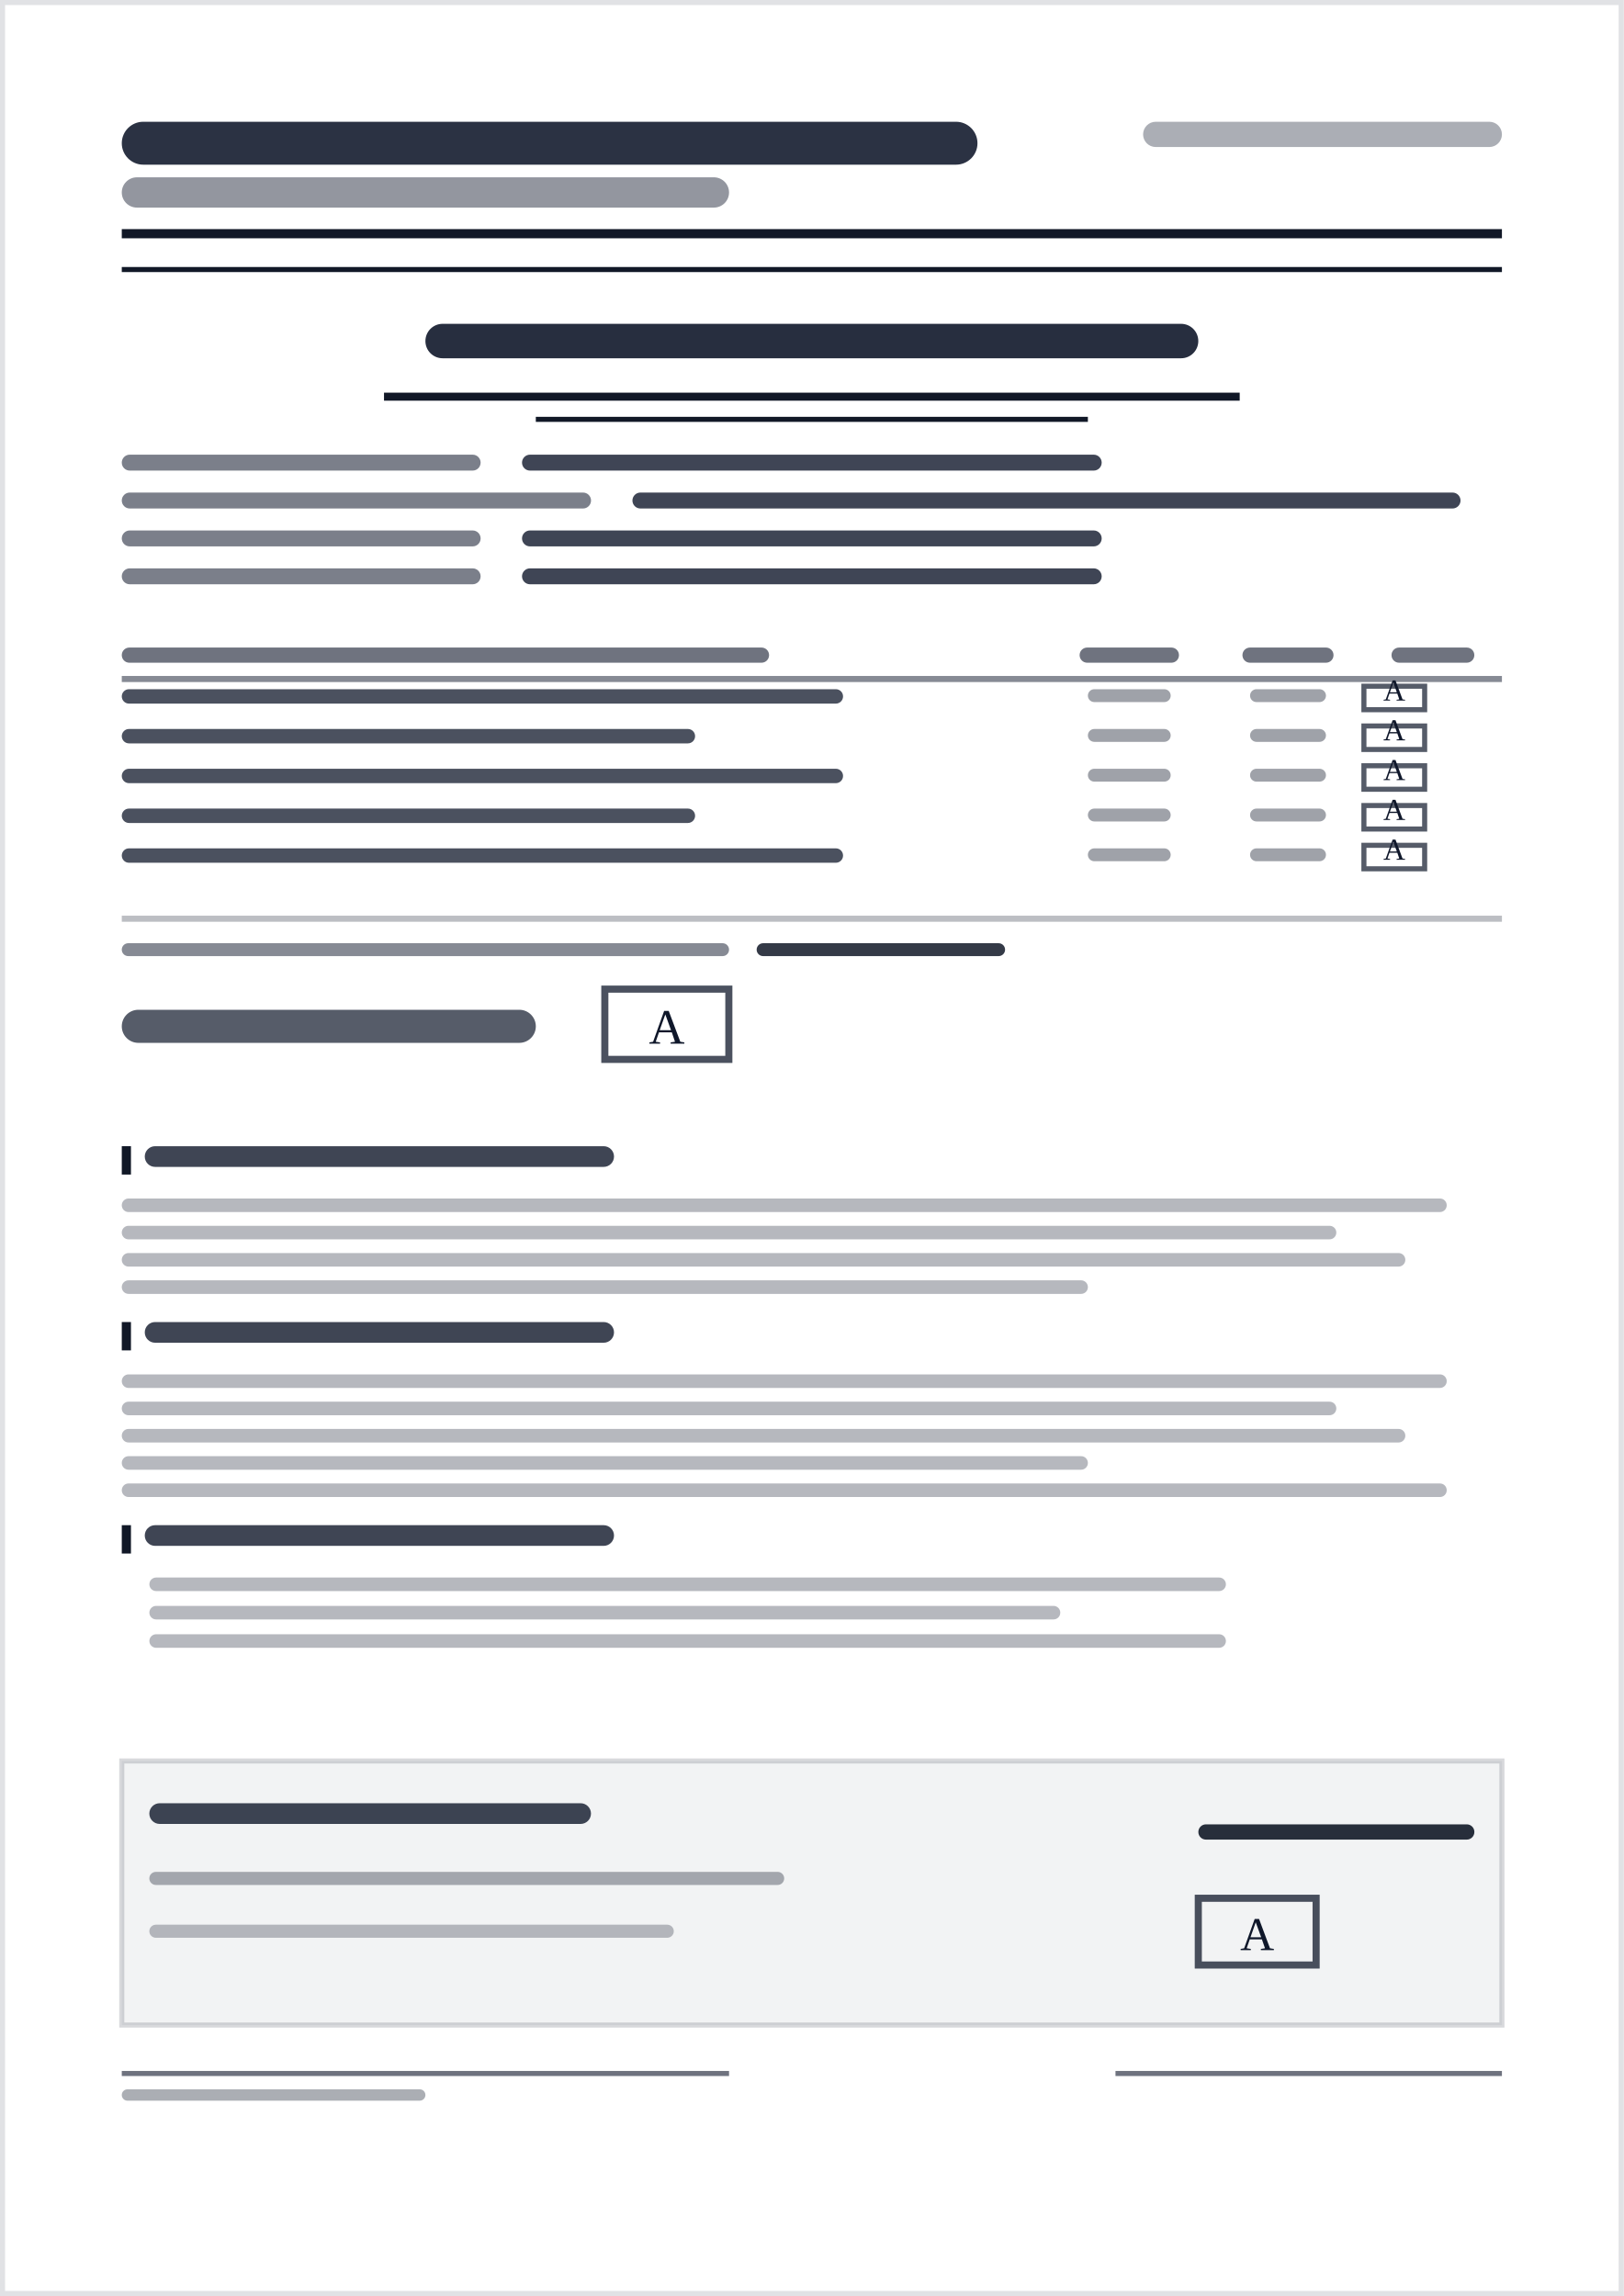
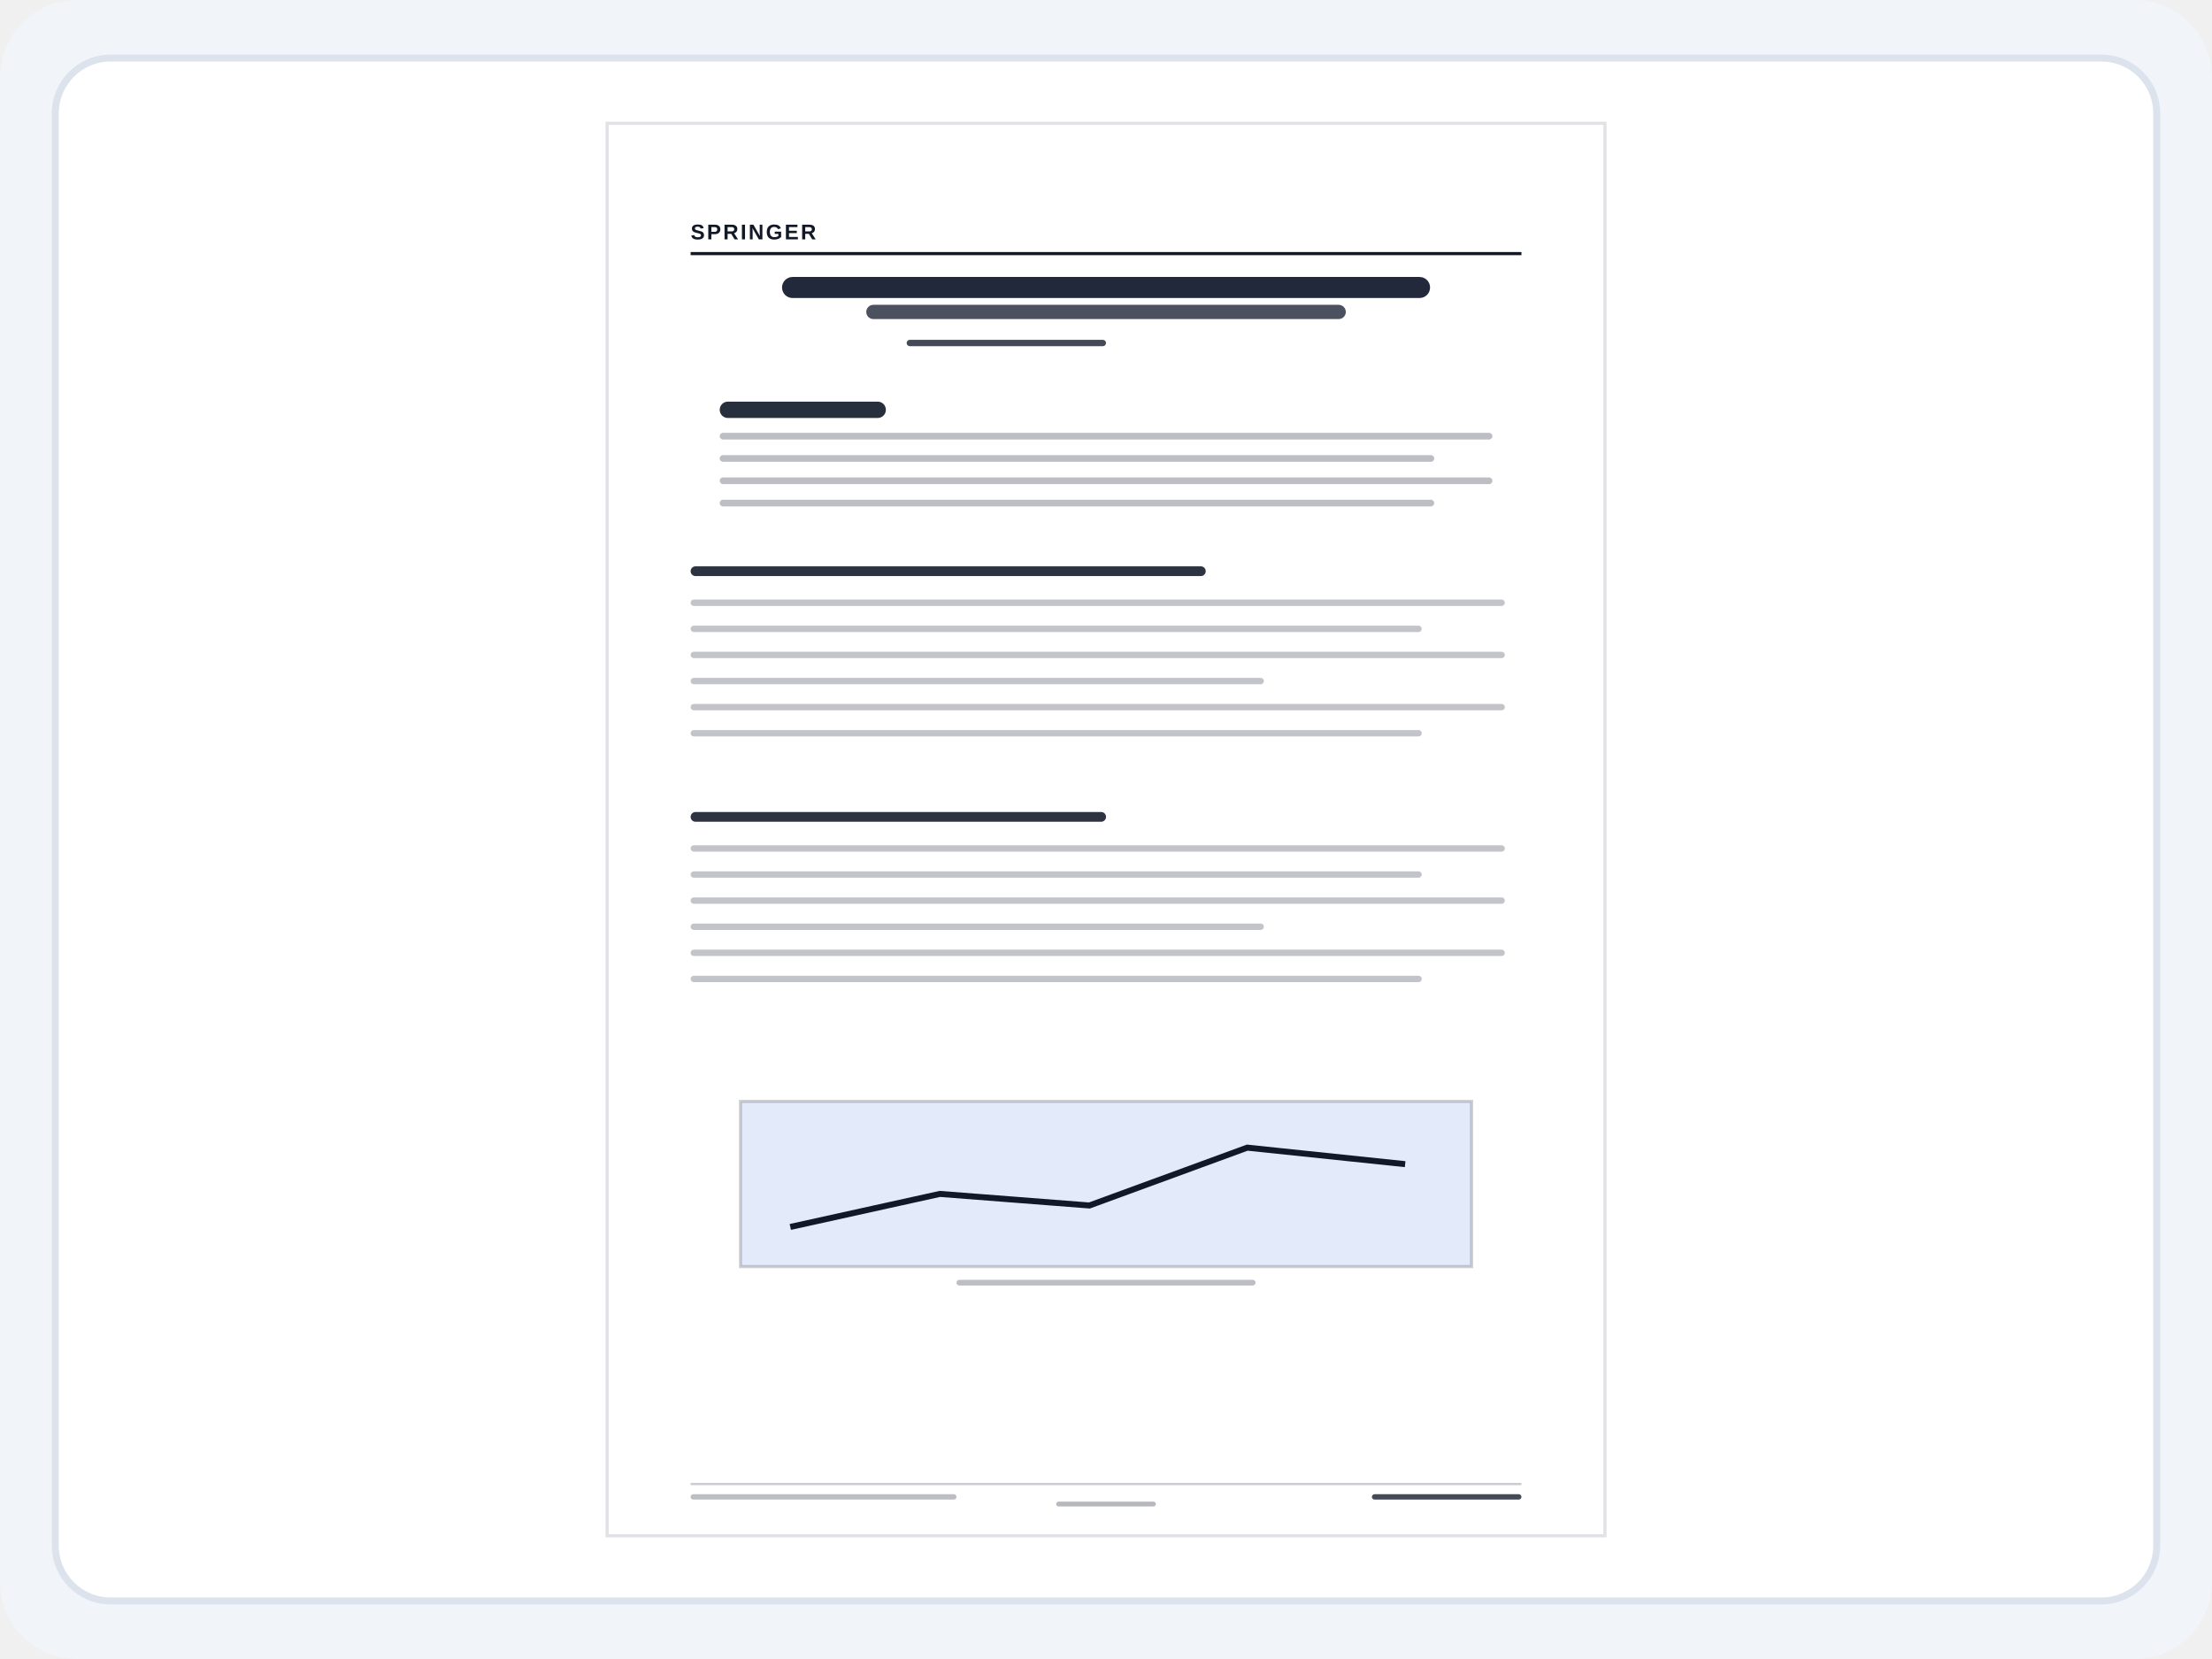
- <svg xmlns="http://www.w3.org/2000/svg" width="320" height="452.57" viewBox="0 0 320 452.57" role="img" aria-label="springer-llncs template preview">
-   <rect width="320" height="452.57" fill="#FFFFFF" />
-   <rect x="0.5" y="0.5" width="319" height="451.57" fill="none" stroke="#0F172A1f" />
-   <rect x="24" y="24" width="168.64" height="8.46" rx="4.23" fill="#0F172A" opacity="0.88" />
-   <rect x="24" y="34.95" width="119.68" height="5.97" rx="2.99" fill="#0F172A" opacity="0.45" />
-   <rect x="225.28" y="24" width="70.72" height="4.98" rx="2.49" fill="#0F172A" opacity="0.35" />
-   <rect x="24" y="45.16" width="272" height="1.81" fill="#111827" />
-   <rect x="24" y="52.63" width="272" height="1" fill="#111827" />
-   <rect x="83.84" y="63.83" width="152.32" height="6.79" rx="3.39" fill="#0F172A" opacity="0.9" />
-   <rect x="75.68" y="77.4" width="168.64" height="1.58" fill="#111827" />
-   <rect x="105.6" y="82.16" width="108.8" height="1" fill="#111827" />
-   <rect x="24" y="89.62" width="70.72" height="3.14" rx="1.57" fill="#0F172A8c" opacity="1" />
-   <rect x="102.88" y="89.62" width="114.24" height="3.14" rx="1.57" fill="#0F172A" opacity="0.8" />
-   <rect x="24" y="97.09" width="92.48" height="3.14" rx="1.57" fill="#0F172A8c" opacity="1" />
-   <rect x="124.64" y="97.09" width="163.2" height="3.14" rx="1.57" fill="#0F172A" opacity="0.8" />
-   <rect x="24" y="104.56" width="70.72" height="3.14" rx="1.57" fill="#0F172A8c" opacity="1" />
-   <rect x="102.88" y="104.56" width="114.24" height="3.14" rx="1.57" fill="#0F172A" opacity="0.8" />
-   <rect x="24" y="112.03" width="70.72" height="3.14" rx="1.57" fill="#0F172A8c" opacity="1" />
-   <rect x="102.88" y="112.03" width="114.24" height="3.14" rx="1.57" fill="#0F172A" opacity="0.8" />
-   <rect x="24" y="127.64" width="127.57" height="2.99" rx="1.49" fill="#0F172A99" opacity="1" />
-   <rect x="212.77" y="127.64" width="19.58" height="2.99" rx="1.49" fill="#0F172A99" opacity="1" />
-   <rect x="244.86" y="127.64" width="17.95" height="2.99" rx="1.49" fill="#0F172A99" opacity="1" />
-   <rect x="274.24" y="127.64" width="16.32" height="2.99" rx="1.49" fill="#0F172A99" opacity="1" />
-   <rect x="24" y="133.24" width="272" height="1.2" fill="#0F172A80" />
-   <rect x="24" y="135.85" width="142.15" height="2.84" rx="1.42" fill="#0F172Abf" opacity="1" />
-   <rect x="214.4" y="135.85" width="16.32" height="2.54" rx="1.27" fill="#0F172A66" opacity="1" />
-   <rect x="246.36" y="135.85" width="14.96" height="2.54" rx="1.27" fill="#0F172A66" opacity="1" />
-   <rect x="268.8" y="135.26" width="11.97" height="4.63" fill="none" stroke="#0F172Ab3" stroke-width="1" />
-   <text x="274.78" y="138.09" font-size="6" text-anchor="middle" font-family="Times New Roman, serif" fill="#0F172A">A</text>
-   <rect x="24" y="143.69" width="112.99" height="2.84" rx="1.42" fill="#0F172Abf" opacity="1" />
-   <rect x="214.4" y="143.69" width="16.32" height="2.54" rx="1.27" fill="#0F172A66" opacity="1" />
-   <rect x="246.36" y="143.69" width="14.96" height="2.54" rx="1.27" fill="#0F172A66" opacity="1" />
-   <rect x="268.8" y="143.1" width="11.97" height="4.63" fill="none" stroke="#0F172Ab3" stroke-width="1" />
-   <text x="274.78" y="145.93" font-size="6" text-anchor="middle" font-family="Times New Roman, serif" fill="#0F172A">A</text>
-   <rect x="24" y="151.53" width="142.15" height="2.84" rx="1.42" fill="#0F172Abf" opacity="1" />
-   <rect x="214.4" y="151.53" width="16.32" height="2.54" rx="1.27" fill="#0F172A66" opacity="1" />
-   <rect x="246.36" y="151.53" width="14.96" height="2.54" rx="1.27" fill="#0F172A66" opacity="1" />
-   <rect x="268.8" y="150.94" width="11.97" height="4.63" fill="none" stroke="#0F172Ab3" stroke-width="1" />
-   <text x="274.78" y="153.77" font-size="6" text-anchor="middle" font-family="Times New Roman, serif" fill="#0F172A">A</text>
-   <rect x="24" y="159.38" width="112.99" height="2.84" rx="1.42" fill="#0F172Abf" opacity="1" />
-   <rect x="214.4" y="159.38" width="16.32" height="2.54" rx="1.27" fill="#0F172A66" opacity="1" />
-   <rect x="246.36" y="159.38" width="14.96" height="2.54" rx="1.27" fill="#0F172A66" opacity="1" />
-   <rect x="268.8" y="158.78" width="11.97" height="4.63" fill="none" stroke="#0F172Ab3" stroke-width="1" />
-   <text x="274.78" y="161.62" font-size="6" text-anchor="middle" font-family="Times New Roman, serif" fill="#0F172A">A</text>
-   <rect x="24" y="167.22" width="142.15" height="2.84" rx="1.42" fill="#0F172Abf" opacity="1" />
-   <rect x="214.4" y="167.22" width="16.32" height="2.54" rx="1.27" fill="#0F172A66" opacity="1" />
-   <rect x="246.36" y="167.22" width="14.96" height="2.54" rx="1.27" fill="#0F172A66" opacity="1" />
-   <rect x="268.8" y="166.62" width="11.97" height="4.63" fill="none" stroke="#0F172Ab3" stroke-width="1" />
-   <text x="274.78" y="169.46" font-size="6" text-anchor="middle" font-family="Times New Roman, serif" fill="#0F172A">A</text>
-   <rect x="24" y="180.49" width="272" height="1.2" fill="#0F172A47" />
-   <rect x="24" y="185.92" width="119.68" height="2.54" rx="1.27" fill="#0F172A80" opacity="1" />
-   <rect x="149.12" y="185.92" width="48.96" height="2.54" rx="1.27" fill="#111827" opacity="0.85" />
-   <rect x="24" y="199.04" width="81.6" height="6.52" rx="3.26" fill="#0F172Ab3" opacity="1" />
-   <rect x="119.2" y="194.97" width="24.44" height="13.85" fill="none" stroke="#0F172Abf" stroke-width="1.4" />
-   <text x="131.42" y="205.72" font-size="9.78" text-anchor="middle" font-family="Times New Roman, serif" fill="#0F172A">A</text>
-   <rect x="24" y="225.93" width="1.81" height="5.59" fill="#111827" />
-   <rect x="28.53" y="225.93" width="92.48" height="4.08" rx="2.04" fill="#0F172Acc" opacity="1" />
-   <rect x="24" y="236.24" width="261.12" height="2.67" rx="1.33" fill="#0F172A4d" opacity="1" />
-   <rect x="24" y="241.62" width="239.36" height="2.67" rx="1.33" fill="#0F172A4d" opacity="1" />
-   <rect x="24" y="246.99" width="252.96" height="2.67" rx="1.33" fill="#0F172A4d" opacity="1" />
-   <rect x="24" y="252.37" width="190.4" height="2.67" rx="1.33" fill="#0F172A4d" opacity="1" />
-   <rect x="24" y="260.59" width="1.81" height="5.59" fill="#111827" />
-   <rect x="28.53" y="260.59" width="92.48" height="4.08" rx="2.04" fill="#0F172Acc" opacity="1" />
-   <rect x="24" y="270.91" width="261.12" height="2.67" rx="1.33" fill="#0F172A4d" opacity="1" />
-   <rect x="24" y="276.29" width="239.36" height="2.67" rx="1.33" fill="#0F172A4d" opacity="1" />
-   <rect x="24" y="281.66" width="252.96" height="2.67" rx="1.33" fill="#0F172A4d" opacity="1" />
-   <rect x="24" y="287.03" width="190.4" height="2.67" rx="1.33" fill="#0F172A4d" opacity="1" />
-   <rect x="24" y="292.41" width="261.12" height="2.67" rx="1.33" fill="#0F172A4d" opacity="1" />
-   <rect x="24" y="300.63" width="1.81" height="5.59" fill="#111827" />
-   <rect x="28.53" y="300.63" width="92.48" height="4.08" rx="2.04" fill="#0F172Acc" opacity="1" />
-   <rect x="29.44" y="310.95" width="212.16" height="2.67" rx="1.33" fill="#0F172A4d" opacity="1" />
-   <rect x="29.44" y="316.54" width="179.52" height="2.67" rx="1.33" fill="#0F172A4d" opacity="1" />
-   <rect x="29.44" y="322.13" width="212.16" height="2.67" rx="1.33" fill="#0F172A4d" opacity="1" />
-   <rect x="24" y="347.11" width="272" height="52.05" fill="#0F172A0d" stroke="#0F172A29" />
-   <rect x="29.43" y="355.44" width="87.04" height="4.08" rx="2.04" fill="#0F172Acc" opacity="1" />
-   <rect x="29.43" y="368.97" width="125.12" height="2.58" rx="1.29" fill="#0F172A59" opacity="1" />
-   <rect x="29.43" y="379.38" width="103.36" height="2.58" rx="1.29" fill="#0F172A47" opacity="1" />
-   <rect x="236.17" y="359.6" width="54.4" height="3.01" rx="1.5" fill="#111827" opacity="0.9" />
-   <rect x="236.16" y="374.17" width="23.22" height="13.16" fill="none" stroke="#0F172Abf" stroke-width="1.4" />
-   <text x="247.77" y="384.39" font-size="9.29" text-anchor="middle" font-family="Times New Roman, serif" fill="#0F172A">A</text>
-   <rect x="24" y="408.21" width="119.68" height="1" fill="#0F172A99" />
-   <rect x="219.84" y="408.21" width="76.16" height="1" fill="#0F172A99" />
-   <rect x="24" y="411.83" width="59.84" height="2.24" rx="1.12" fill="#0F172A59" opacity="1" />
+ <svg xmlns="http://www.w3.org/2000/svg" width="320" height="240" viewBox="0 0 320 240" role="img" aria-label="Springer LLNCS template preview" data-template-id="springer-llncs">
+   <rect width="320" height="240" rx="11.2" fill="#F1F4F8" />
+   <rect x="8" y="8.4" width="304" height="223.2" rx="8" fill="#FFFFFF" stroke="#DCE3EC" />
+   <svg x="87.6" y="17.6" width="144.81" height="204.8" viewBox="0 0 320 452.57" preserveAspectRatio="none" aria-hidden="true">
+     <rect width="320" height="452.57" fill="#FFFFFF" />
+     <rect x="0.5" y="0.5" width="319" height="451.57" fill="none" stroke="#0F172A1f" />
+     <text x="27.2" y="37.63" font-size="6.81" font-family="Arial, sans-serif" font-weight="700" letter-spacing="0.65" fill="#111827">SPRINGER</text>
+     <rect x="27.2" y="41.68" width="265.6" height="1" fill="#111827" />
+     <rect x="56.42" y="49.65" width="207.17" height="6.73" rx="3.37" fill="#0F172A" opacity="0.92" />
+     <rect x="83.35" y="58.55" width="153.3" height="4.56" rx="2.28" fill="#0F172A" opacity="0.75" />
+     <rect x="96.26" y="69.74" width="63.74" height="2.04" rx="1.02" fill="#111827c7" opacity="1" />
+     <rect x="36.5" y="89.5" width="53.12" height="5.23" rx="2.61" fill="#111827" opacity="0.9" />
+     <rect x="36.5" y="99.48" width="247.01" height="2.14" rx="1.07" fill="#0F172A47" opacity="1" />
+     <rect x="36.5" y="106.6" width="228.42" height="2.14" rx="1.07" fill="#0F172A47" opacity="1" />
+     <rect x="36.5" y="113.73" width="247.01" height="2.14" rx="1.07" fill="#0F172A47" opacity="1" />
+     <rect x="36.5" y="120.86" width="228.42" height="2.14" rx="1.07" fill="#0F172A47" opacity="1" />
+     <rect x="27.2" y="142.15" width="164.67" height="3.12" rx="1.56" fill="#111827" opacity="0.88" />
+     <rect x="27.2" y="152.78" width="260.29" height="2.04" rx="1.02" fill="#0F172A40" opacity="1" />
+     <rect x="27.2" y="161.12" width="233.73" height="2.04" rx="1.02" fill="#0F172A40" opacity="1" />
+     <rect x="27.2" y="169.46" width="260.29" height="2.04" rx="1.02" fill="#0F172A40" opacity="1" />
+     <rect x="27.2" y="177.81" width="183.26" height="2.04" rx="1.02" fill="#0F172A40" opacity="1" />
+     <rect x="27.2" y="186.15" width="260.29" height="2.04" rx="1.02" fill="#0F172A40" opacity="1" />
+     <rect x="27.2" y="194.5" width="233.73" height="2.04" rx="1.02" fill="#0F172A40" opacity="1" />
+     <rect x="27.2" y="220.69" width="132.8" height="3.12" rx="1.56" fill="#111827" opacity="0.88" />
+     <rect x="27.2" y="231.32" width="260.29" height="2.04" rx="1.02" fill="#0F172A40" opacity="1" />
+     <rect x="27.2" y="239.66" width="233.73" height="2.04" rx="1.02" fill="#0F172A40" opacity="1" />
+     <rect x="27.2" y="248" width="260.29" height="2.04" rx="1.02" fill="#0F172A40" opacity="1" />
+     <rect x="27.2" y="256.35" width="183.26" height="2.04" rx="1.02" fill="#0F172A40" opacity="1" />
+     <rect x="27.2" y="264.69" width="260.29" height="2.04" rx="1.02" fill="#0F172A40" opacity="1" />
+     <rect x="27.2" y="273.04" width="233.73" height="2.04" rx="1.02" fill="#0F172A40" opacity="1" />
+     <rect x="43.14" y="313.2" width="233.73" height="52.82" fill="#1A56DB1f" stroke="#11182733" />
+     <path d="M59.07 353.34 L106.88 342.78 L154.69 346.48 L205.15 327.99 L255.62 333.27" fill="none" stroke="#111827" stroke-width="1.92" />
+     <rect x="112.19" y="370.25" width="95.62" height="1.81" rx="0.91" fill="#0F172A47" opacity="1" />
+     <rect x="27.2" y="435.16" width="265.6" height="0.72" fill="#0F172A38" />
+     <rect x="27.2" y="438.78" width="84.99" height="1.72" rx="0.86" fill="#0F172A47" opacity="1" />
+     <rect x="244.99" y="438.78" width="47.81" height="1.72" rx="0.86" fill="#111827c7" opacity="1" />
+     <rect x="144.06" y="441.15" width="31.87" height="1.54" rx="0.77" fill="#0F172A4d" opacity="1" />
+   </svg>
</svg>
